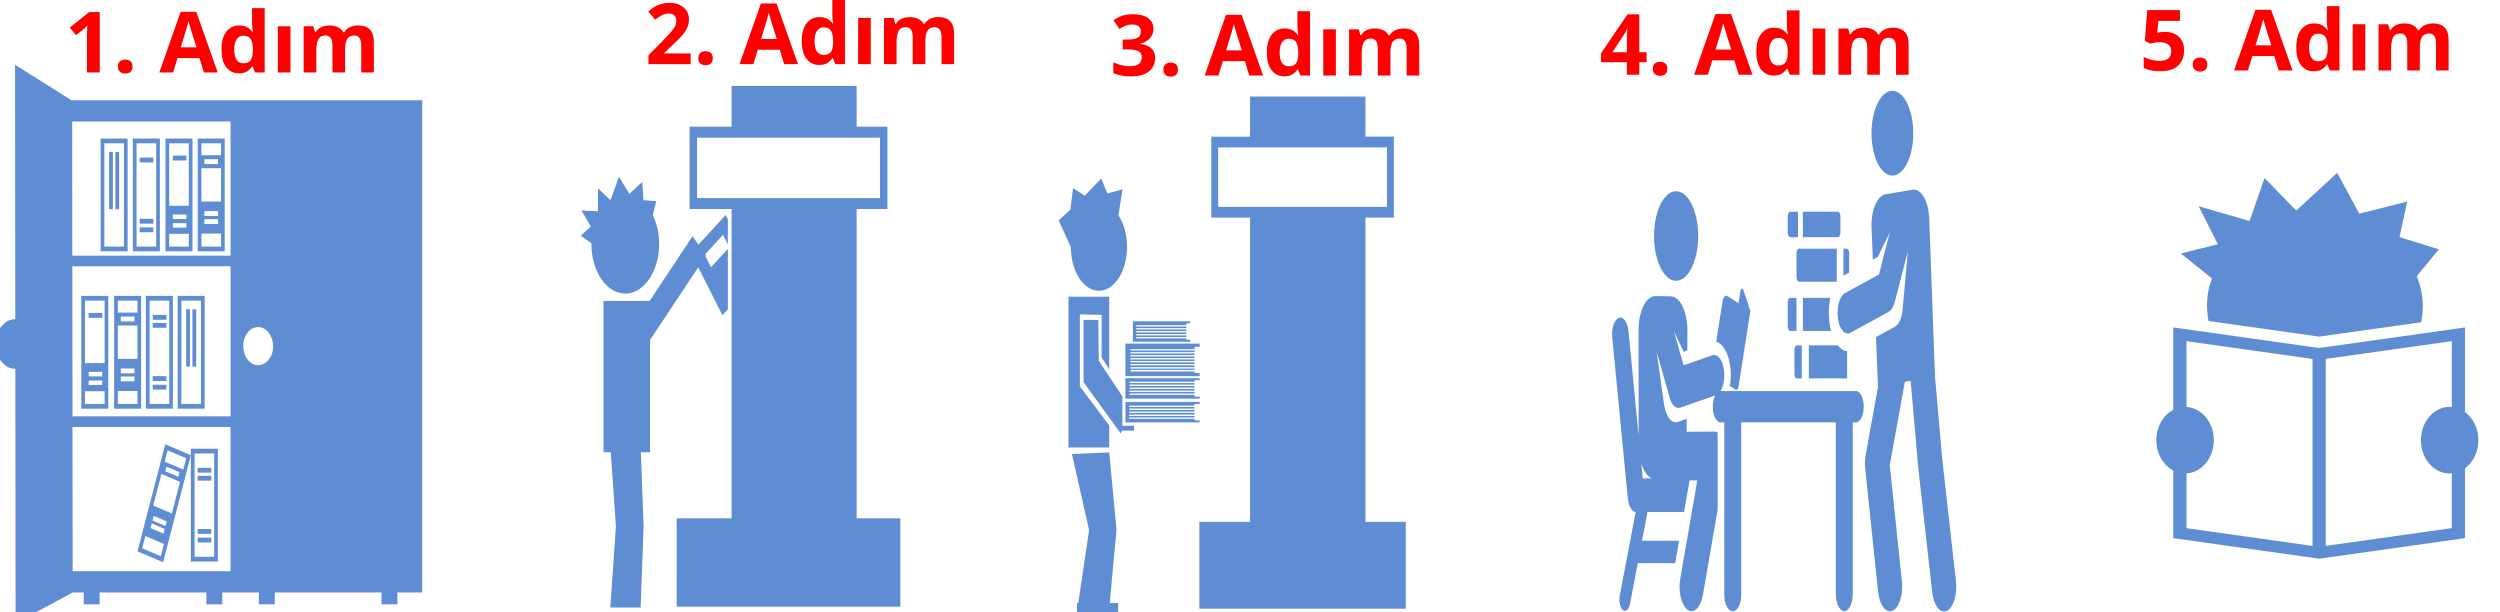
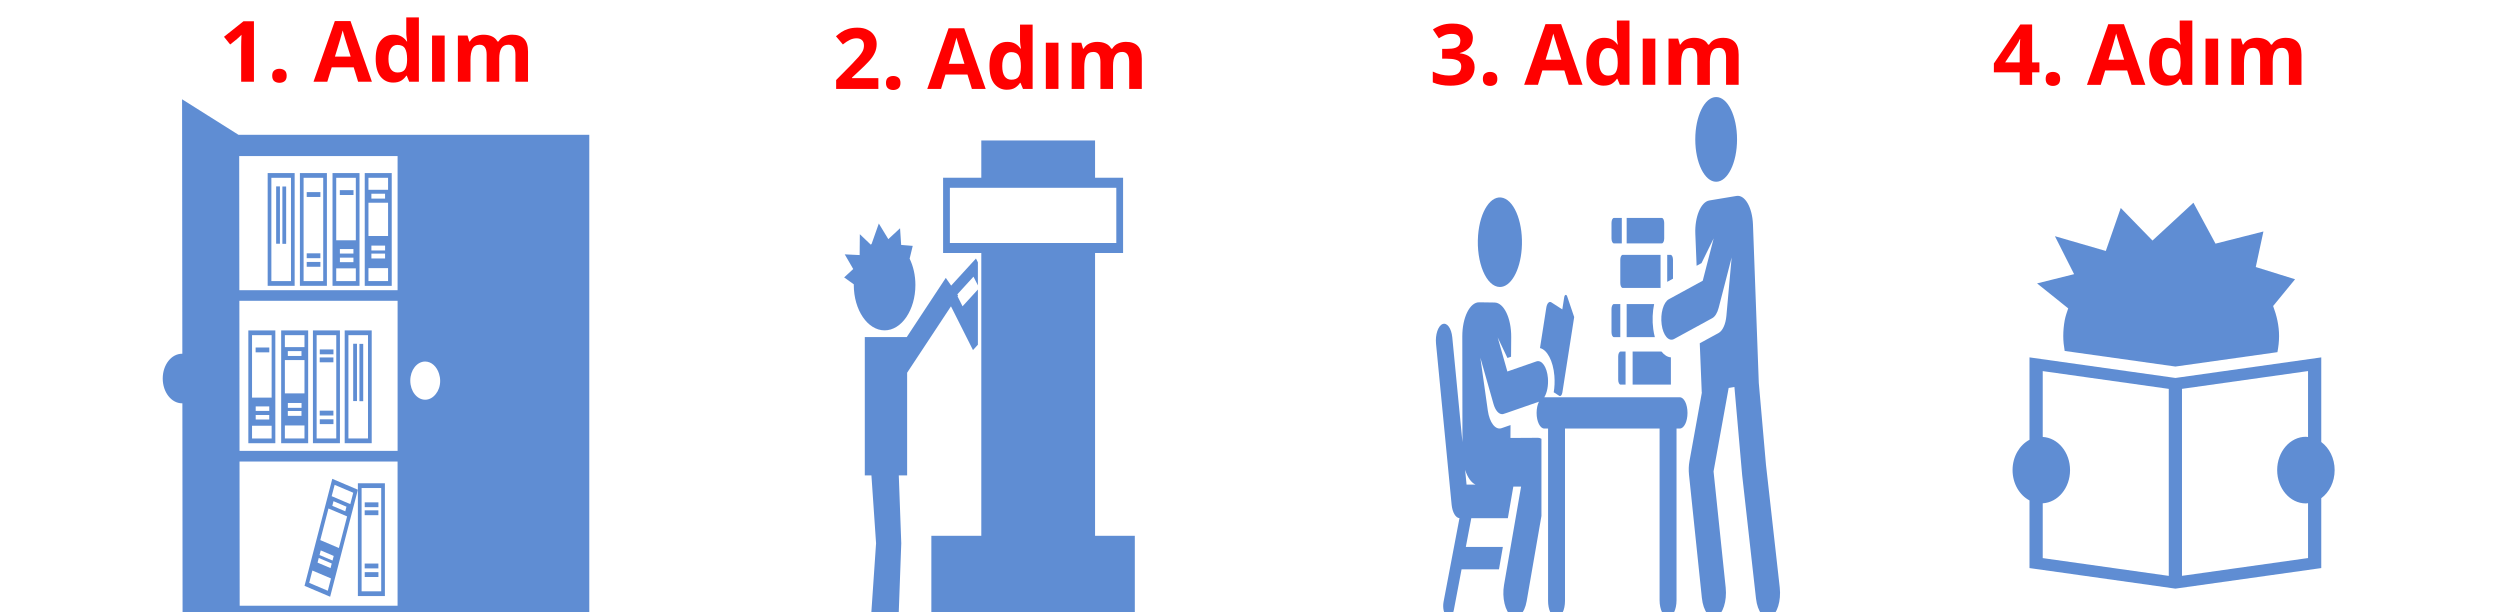
<svg xmlns="http://www.w3.org/2000/svg" fill="#000000" version="1.1" id="Capa_1" width="2431.137" height="594.671" viewBox="0 0 96.914 23.706" xml:space="preserve">
  <defs id="defs65" />
  <g id="g60" transform="translate(9.193308,-0.1989464)">
-     <g id="g58" transform="matrix(0.5297102,0,0,0.6788488,-9.53864,2.709189)" style="fill:#5f8dd3">
+     <g id="g58" transform="matrix(0.5297102,0,0,0.6788488,-3.063547,4.047553)" style="fill:#5f8dd3">
      <path d="M 9.991,10.653 V 4.214 H 8.016 v 6.439 z M 8.287,4.484 h 1.435 v 5.899 H 8.287 Z" id="path2" style="fill:#5f8dd3" />
      <rect x="9.093" y="4.981" width="0.276" height="3.274" id="rect4" style="fill:#5f8dd3" />
      <rect x="8.636" y="4.975" width="0.277" height="3.274" id="rect6" style="fill:#5f8dd3" />
      <path d="M 8.577,19.641 V 13.2 H 6.601 v 6.441 z M 6.872,13.47 h 1.435 v 3.567 H 6.872 Z m 0.268,4.326 v -0.257 h 0.992 v 0.257 z m 0.991,0.234 v 0.257 H 7.14 V 18.03 Z m -1.259,0.613 h 1.435 v 0.728 H 6.872 Z" id="path8" style="fill:#5f8dd3" />
      <rect x="7.134" y="14.175" width="1.001" height="0.277" id="rect10" style="fill:#5f8dd3" />
      <path d="M 10.98,13.199 H 9.004 v 0.955 0.739 4.748 h 1.976 z m -0.27,6.17 H 9.275 v -0.742 h 1.435 z m -0.219,-1.568 v 0.277 h -1 v -0.277 z m -0.997,-0.18 v -0.278 h 1.001 v 0.278 z M 10.71,16.795 H 9.275 V 14.893 H 10.71 Z M 9.491,14.658 V 14.38 h 1 v 0.278 z M 10.71,14.153 H 9.275 V 13.47 h 1.435 z" id="path12" style="fill:#5f8dd3" />
      <path d="m 15.63,13.199 h -1.977 v 6.441 h 1.977 z m -0.271,6.17 H 13.925 V 13.47 h 1.434 z" id="path14" style="fill:#5f8dd3" />
      <rect x="14.732" y="13.968" width="0.277" height="3.273" id="rect16" style="fill:#5f8dd3" />
      <rect x="14.274" y="13.961" width="0.278" height="3.273" id="rect18" style="fill:#5f8dd3" />
      <path d="m 13.304,13.199 h -1.976 v 6.441 h 1.976 z m -0.268,6.17 H 11.6 V 13.47 h 1.436 z" id="path20" style="fill:#5f8dd3" />
      <rect x="11.829" y="14.286" width="1.002" height="0.278" id="rect22" style="fill:#5f8dd3" />
      <rect x="11.825" y="14.743" width="1.002" height="0.277" id="rect24" style="fill:#5f8dd3" />
      <rect x="11.825" y="17.782" width="1.002" height="0.278" id="rect26" style="fill:#5f8dd3" />
      <rect x="11.829" y="18.275" width="1.002" height="0.275" id="rect28" style="fill:#5f8dd3" />
      <path d="m 12.588,28.408 2.03,-6.111 -1.874,-0.623 -0.301,0.907 -0.233,0.701 -1.497,4.504 z m 0.329,-6.39 1.361,0.451 -0.215,0.65 -1.363,-0.454 z m 0.866,1.248 -0.087,0.264 -0.95,-0.315 0.087,-0.264 z m -1.317,0.102 1.363,0.452 -0.6,1.805 -1.362,-0.452 z m -0.566,2.394 0.95,0.316 -0.087,0.262 -0.95,-0.314 z m -0.146,0.431 0.95,0.316 -0.087,0.264 -0.95,-0.315 z m 0.896,1.17 -0.234,0.703 -1.361,-0.451 0.233,-0.704 z" id="path30" style="fill:#5f8dd3" />
      <path d="m 16.595,21.928 h -1.977 v 6.441 h 1.977 z m -0.27,6.17 H 14.89 V 22.2 h 1.435 z" id="path32" style="fill:#5f8dd3" />
      <rect x="15.119" y="23.018" width="1.002" height="0.274" id="rect34" style="fill:#5f8dd3" />
      <rect x="15.116" y="23.473" width="1.002" height="0.277" id="rect36" style="fill:#5f8dd3" />
      <rect x="15.116" y="26.512" width="1.002" height="0.277" id="rect38" style="fill:#5f8dd3" />
      <rect x="15.119" y="27.004" width="1.002" height="0.277" id="rect40" style="fill:#5f8dd3" />
      <path d="m 12.351,4.214 h -1.976 v 6.439 h 1.976 z m -0.27,6.169 H 10.645 V 4.484 h 1.436 z" id="path42" style="fill:#5f8dd3" />
      <rect x="10.874" y="5.301" width="1.001" height="0.277" id="rect44" style="fill:#5f8dd3" />
      <rect x="10.873" y="8.797" width="1" height="0.277" id="rect46" style="fill:#5f8dd3" />
      <rect x="10.874" y="9.289" width="1.001" height="0.276" id="rect48" style="fill:#5f8dd3" />
      <path d="m 14.738,4.214 h -1.976 v 6.439 h 1.976 z m -0.27,6.169 H 13.033 V 9.655 h 1.435 z M 14.293,9.044 V 9.302 H 13.302 V 9.044 Z M 13.301,8.81 V 8.553 h 0.991 V 8.81 Z M 14.468,8.052 H 13.033 V 4.484 h 1.435 z" id="path50" style="fill:#5f8dd3" />
      <rect x="13.296" y="5.189" width="1.002" height="0.278" id="rect52" style="fill:#5f8dd3" />
      <path d="M 17.096,4.214 H 15.12 v 0.955 0.739 4.746 h 1.976 z m -0.269,6.169 H 15.392 V 9.641 h 1.435 z M 16.608,8.814 V 9.091 H 15.607 V 8.814 Z M 15.607,8.635 V 8.357 h 1.002 v 0.277 z m 1.22,-0.826 H 15.392 V 5.907 h 1.435 z M 15.606,5.673 V 5.395 h 1.001 V 5.673 Z M 16.827,5.168 H 15.392 V 4.484 h 1.435 z" id="path54" style="fill:#5f8dd3" />
      <path d="M 18.737,2.028 H 17.524 5.88 L 1.752,0 1.771,14.532 c -0.007,0 -0.012,-10e-4 -0.019,-10e-4 -0.783,-0.001 -1.416,0.632 -1.416,1.414 0,0.782 0.633,1.417 1.416,1.417 0.008,0 0.015,-0.002 0.022,-0.002 L 1.792,31.891 5.97,30.136 h 0.809 v 0.675 h 1.163 v -0.675 h 7.812 v 0.675 h 1.163 v -0.675 h 0.606 1.213 0.858 v 0.675 h 1.164 v -0.675 h 7.812 v 0.675 h 1.164 v -0.675 h 1.819 V 2.028 Z M 17.524,28.922 H 5.968 L 5.957,20.686 h 11.566 v 8.236 z m 0,-8.844 H 5.957 l -0.012,-8.57 h 11.58 v 8.57 z m 0,-9.177 H 5.943 L 5.933,3.242 h 11.591 z m 2.797,5.929 c -0.198,0.201 -0.473,0.327 -0.778,0.327 -0.603,0 -1.09,-0.487 -1.09,-1.091 0,-0.602 0.487,-1.09 1.09,-1.09 0.463,0 0.856,0.292 1.015,0.7 0.053,0.125 0.082,0.262 0.082,0.406 10e-4,0.294 -0.122,0.559 -0.319,0.748 z" id="path56" style="fill:#5f8dd3" />
    </g>
-     <g style="fill:#5f8dd3" id="g396" transform="matrix(0.4489153,0,0,0.6582731,12.62,3.528998)">
+     <g style="fill:#5f8dd3" id="g396" transform="matrix(0.4083806,0,0,0.6018105,22.89171,5.644276)">
      <g id="g377" style="fill:#5f8dd3">
        <g id="g375" style="fill:#5f8dd3">
          <path d="M 25.382,25.467 V 7.25 h 2.66 V 2.401 h -2.66 V 0 H 14.583 V 2.401 H 10.956 V 7.25 h 3.627 v 1.036 4.632 12.549 H 9.842 v 5.2 h 19.314 v -5.2 z M 11.601,6.604 V 3.047 h 15.797 v 3.558 z" id="path355" style="fill:#5f8dd3" />
-           <polygon points="6.399,12.665 3.524,12.665 3.524,21.576 4.153,21.576 4.594,25.949 4.113,30.72 6.73,30.72 6.986,25.949 6.751,21.576 7.543,21.576 7.543,18.584 7.543,14.961 11.704,10.684 13.794,13.503 14.26,13.157 14.26,9.601 12.803,10.682 12.329,10.04 12.38,9.987 12.305,9.914 13.842,8.773 14.26,9.336 14.26,7.851 14.077,7.603 11.723,9.349 11.212,8.852 7.506,12.665 " id="polygon371" style="fill:#5f8dd3" />
+           <polygon points="4.153,21.576 4.594,25.949 4.113,30.72 6.73,30.72 6.986,25.949 6.751,21.576 7.543,21.576 7.543,18.584 7.543,14.961 11.704,10.684 13.794,13.503 14.26,13.157 14.26,9.601 12.803,10.682 12.329,10.04 12.38,9.987 12.305,9.914 13.842,8.773 14.26,9.336 14.26,7.851 14.077,7.603 11.723,9.349 11.212,8.852 7.506,12.665 6.399,12.665 3.524,12.665 3.524,21.576 " id="polygon371" style="fill:#5f8dd3" />
          <path d="M 8.328,9.307 C 8.328,8.674 8.122,8.093 7.78,7.614 L 8.074,6.79 6.976,6.729 6.871,5.654 5.757,6.357 4.855,5.349 4.169,6.667 C 4.142,6.679 4.116,6.696 4.09,6.71 L 3.053,6.038 3.036,7.382 1.621,7.336 2.425,8.282 1.564,8.821 2.483,9.268 c 0,0.013 -0.004,0.025 -0.004,0.039 0,1.615 1.312,2.925 2.925,2.925 1.612,0 2.924,-1.311 2.924,-2.925 z" id="path373" style="fill:#5f8dd3" />
        </g>
      </g>
    </g>
-     <g style="fill:#5f8dd3" id="g457" transform="matrix(0.4323809,0,0,0.6757432,31.84705,3.465543)">
-       <g id="g432" style="fill:#5f8dd3">
-         <g id="g430" style="fill:#5f8dd3">
-           <path d="M 27.505,25.105 V 7.649 h 2.548 V 3.005 h -2.548 v -2.3 H 17.157 V 3.006 H 13.681 V 7.65 h 3.476 v 17.455 h -4.542 v 4.98 H 31.12 v -4.98 H 27.505 Z M 14.3,7.032 V 3.623 h 15.136 v 3.409 z" id="path398" style="fill:#5f8dd3" />
-           <path d="m 3.611,11.848 c 1.391,0 2.518,-1.129 2.518,-2.519 0,-0.711 -0.296,-1.35 -0.77,-1.809 L 5.719,6.023 4.367,6.269 3.813,5.408 2.336,6.392 1.292,5.96 1.045,7.191 0,7.806 1.093,9.346 c 0.01,1.382 1.131,2.502 2.518,2.502 z" id="path414" style="fill:#5f8dd3" />
-           <polygon points="2.727,25.578 1.758,29.761 1.641,29.761 1.641,30.416 5.33,30.416 5.33,29.761 4.573,29.761 5.187,25.578 4.533,21.122 1.189,21.212 " id="polygon416" style="fill:#5f8dd3" />
-           <polygon points="1.898,17.349 1.898,13.201 3.855,13.231 3.848,15.667 4.533,16.357 4.533,12.184 0.879,12.184 0.879,20.837 4.533,20.837 4.533,19.571 1.919,17.351 " id="polygon418" style="fill:#5f8dd3" />
-           <polygon points="2.229,13.516 2.229,17.09 5.562,20.035 5.688,19.87 6.754,19.87 6.754,19.593 5.709,19.593 5.709,17.906 3.591,15.861 3.557,13.524 " id="polygon420" style="fill:#5f8dd3" />
-           <polygon points="12.181,16.478 6.448,16.478 6.448,16.418 6.441,16.418 6.441,16.384 12.181,16.384 12.181,16.308 6.443,16.308 6.443,16.279 6.441,16.279 6.441,16.244 6.443,16.244 6.443,16.23 12.181,16.23 12.181,16.125 6.434,16.125 6.434,16.105 6.43,16.105 6.43,16.071 6.434,16.071 6.434,16.05 12.181,16.05 12.181,15.953 6.428,15.953 6.428,15.878 12.181,15.878 12.181,15.787 6.428,15.787 6.428,15.71 12.181,15.71 12.181,15.615 6.438,15.615 6.438,15.539 12.181,15.539 12.181,15.442 6.434,15.442 6.434,15.367 12.181,15.367 12.181,15.275 6.434,15.275 6.434,15.199 12.181,15.199 12.181,15.061 12.639,15.061 12.639,14.877 5.98,14.877 5.98,15.061 5.983,15.061 5.983,16.56 5.98,16.56 5.98,16.744 12.639,16.744 12.639,16.56 12.181,16.56 " id="polygon422" style="fill:#5f8dd3" />
-           <polygon points="12.181,17.818 6.346,17.818 6.346,17.741 12.181,17.741 12.181,17.65 6.346,17.65 6.346,17.574 12.181,17.574 12.181,17.478 6.356,17.478 6.356,17.453 6.354,17.453 6.354,17.417 6.356,17.417 6.356,17.403 12.181,17.403 12.181,17.306 6.351,17.306 6.351,17.23 12.181,17.23 12.181,17.14 6.351,17.14 6.351,17.064 12.181,17.064 12.181,16.976 12.639,16.976 12.639,16.861 5.98,16.861 5.98,16.976 5.983,16.976 5.983,17.921 5.98,17.921 5.98,18.037 12.639,18.037 12.639,17.921 12.181,17.921 " id="polygon424" style="fill:#5f8dd3" />
-           <polygon points="12.181,19.193 6.312,19.193 6.312,19.117 12.181,19.117 12.181,19.027 6.312,19.027 6.312,18.951 12.181,18.951 12.181,18.853 6.323,18.853 6.323,18.834 6.323,18.8 6.323,18.777 12.181,18.777 12.181,18.681 6.317,18.681 6.317,18.605 12.181,18.605 12.181,18.515 6.317,18.515 6.317,18.439 12.181,18.439 12.181,18.339 12.639,18.339 12.639,18.224 5.98,18.224 5.98,18.339 5.983,18.339 5.983,19.283 5.98,19.283 5.98,19.398 12.639,19.398 12.639,19.283 12.181,19.283 " id="polygon426" style="fill:#5f8dd3" />
-           <polygon points="6.957,14.194 6.957,14.16 11.441,14.16 11.441,14.063 6.958,14.063 6.958,14.031 6.957,14.031 6.957,13.998 6.958,13.998 6.958,13.988 11.441,13.988 11.441,13.896 6.958,13.896 6.958,13.858 6.957,13.858 6.957,13.824 6.958,13.824 6.958,13.821 11.441,13.821 11.441,13.712 11.795,13.712 11.795,13.598 6.65,13.598 6.65,13.712 6.653,13.712 6.653,14.658 6.65,14.658 6.65,14.771 11.795,14.771 11.795,14.658 11.441,14.658 11.441,14.575 6.953,14.575 6.953,14.5 11.441,14.5 11.441,14.409 6.953,14.409 6.953,14.333 11.441,14.333 11.441,14.236 6.963,14.236 6.963,14.194 " id="polygon428" style="fill:#5f8dd3" />
-         </g>
-       </g>
-     </g>
-     <g style="fill:#5f8dd3" id="g581" transform="matrix(0.02605956,0,0,0.05285441,53.30044,0.2816979)">
+     <g style="fill:#5f8dd3" id="g581" transform="matrix(0.02605956,0,0,0.05285441,46.46922,0.5221458)">
      <g id="g463" style="fill:#5f8dd3">
        <g id="g461" style="fill:#5f8dd3">
          <path d="m 195.316,211.233 c -1.162,-1.691 -3.774,-1.311 -4.397,0.652 l -2.834,8.932 -16.398,-5.203 c -3.093,-0.982 -6.397,0.731 -7.379,3.824 l -9.433,29.732 c 10.582,1.239 19.52,9.291 21.406,20.307 0.011,0.064 0.017,0.128 0.028,0.19 0.676,4.141 0.28,8.212 -0.992,11.927 l 8.151,2.586 c 1.984,0.63 4.104,-0.469 4.733,-2.453 l 17.548,-55.305 z" id="path459" style="fill:#5f8dd3" />
        </g>
      </g>
      <g id="g469" style="fill:#5f8dd3">
        <g id="g467" style="fill:#5f8dd3">
          <path d="m 100.201,139.067 c -0.002,0 -0.004,0 -0.006,-0.001 -17.89,-2.73 -34.669,9.546 -37.418,27.507 -3.032,19.846 12.303,37.797 32.497,37.805 16.014,0 29.962,-11.716 32.433,-27.887 2.743,-17.952 -9.596,-34.689 -27.506,-37.424 z" id="path465" style="fill:#5f8dd3" />
        </g>
      </g>
      <g id="g475" style="fill:#5f8dd3">
        <g id="g473" style="fill:#5f8dd3">
          <path d="m 274.801,251.729 c -1.975,0 -3.577,1.602 -3.577,3.577 v 17.111 c 0,1.975 1.602,3.577 3.577,3.577 h 7.389 V 251.73 h -7.389 z" id="path471" style="fill:#5f8dd3" />
        </g>
      </g>
      <g id="g481" style="fill:#5f8dd3">
        <g id="g479" style="fill:#5f8dd3">
          <path d="m 349.618,255.978 c -5.024,-0.15 -9.846,-1.656 -14.003,-4.249 h -42.926 v 24.264 h 56.929 z" id="path477" style="fill:#5f8dd3" />
        </g>
      </g>
      <g id="g487" style="fill:#5f8dd3">
        <g id="g485" style="fill:#5f8dd3">
          <path d="m 323.383,235.234 c -1.707,-6.339 -1.09,-12.752 1.316,-18.349 h -40.876 v 0.001 24.264 h 41.903 c -0.979,-1.84 -1.776,-3.816 -2.343,-5.916 z" id="path483" style="fill:#5f8dd3" />
        </g>
      </g>
      <g id="g493" style="fill:#5f8dd3">
        <g id="g491" style="fill:#5f8dd3">
          <path d="m 264.846,216.886 c -1.975,0 -3.577,1.602 -3.577,3.577 v 17.111 c 0,1.975 1.602,3.577 3.577,3.577 h 9.488 v -24.264 h -9.488 z" id="path489" style="fill:#5f8dd3" />
        </g>
      </g>
      <g id="g499" style="fill:#5f8dd3">
        <g id="g497" style="fill:#5f8dd3">
          <path d="m 277.911,180.801 c -1.975,-10e-4 -3.577,1.6 -3.577,3.577 v 17.111 c 0,1.975 1.602,3.577 3.577,3.577 h 56.324 c 0.006,-0.004 0.011,-0.008 0.017,-0.012 v -24.252 h -56.341 z" id="path495" style="fill:#5f8dd3" />
        </g>
      </g>
      <g id="g505" style="fill:#5f8dd3">
        <g id="g503" style="fill:#5f8dd3">
          <path d="m 352.729,184.378 c 0,-1.975 -1.602,-3.577 -3.577,-3.577 h -5.022 v 19.807 l 8.6,-2.314 v -13.916 z" id="path501" style="fill:#5f8dd3" />
        </g>
      </g>
      <g id="g511" style="fill:#5f8dd3">
        <g id="g509" style="fill:#5f8dd3">
          <path d="m 264.846,153.736 c -1.975,0 -3.577,1.602 -3.577,3.577 v 11.51 c 0,1.976 1.602,3.578 3.577,3.578 h 11.744 v -18.665 z" id="path507" style="fill:#5f8dd3" />
        </g>
      </g>
      <g id="g517" style="fill:#5f8dd3">
        <g id="g515" style="fill:#5f8dd3">
          <path d="m 336.086,153.737 h -52.262 v 18.665 h 52.262 c 1.975,-10e-4 3.577,-1.603 3.577,-3.578 v -11.51 c 0,-1.976 -1.602,-3.577 -3.577,-3.577 z" id="path513" style="fill:#5f8dd3" />
        </g>
      </g>
      <g id="g523" style="fill:#5f8dd3">
        <g id="g521" style="fill:#5f8dd3">
          <circle cx="416.955" cy="96.127" r="31.072" id="circle519" style="fill:#5f8dd3" />
        </g>
      </g>
      <g id="g529" style="fill:#5f8dd3">
        <g id="g527" style="fill:#5f8dd3">
          <path d="M 511.546,424.807 491.061,334.769 480.385,274.752 471.7,158.399 c -1.029,-12.517 -12.01,-21.829 -24.526,-20.801 l -40.416,3.322 c -12.517,1.029 -21.829,12.01 -20.801,24.526 l 1.922,23.381 7.298,-1.964 18.052,-18.129 -16.241,31.045 -50.448,13.581 c -8.053,2.168 -12.826,10.453 -10.657,18.506 2.17,8.062 10.464,12.822 18.506,10.657 l 56.839,-15.3 c 4.072,-1.096 7.499,-3.845 9.455,-7.582 l 19.307,-36.906 -7.837,42.906 c -1.133,6.199 -5.735,10.891 -11.437,12.436 -7.918,2.126 -2.276,0.609 -28.164,7.578 l 2.965,36.07 0.217,-0.018 -18.471,50.359 c -1.173,3.197 -1.421,6.661 -0.715,9.994 l 19.138,90.366 c 2.073,9.788 11.687,16.047 21.481,13.974 9.791,-2.074 16.046,-11.692 13.973,-21.482 l -18.058,-85.268 22.453,-61.216 8.573,-0.705 c 0.122,0.684 11.368,63.979 11.522,64.653 l 20.58,90.459 c 2.222,9.761 11.934,15.87 21.689,13.649 9.757,-2.214 15.868,-11.925 13.647,-21.683 z" id="path525" style="fill:#5f8dd3" />
        </g>
      </g>
      <g id="g535" style="fill:#5f8dd3">
        <g id="g533" style="fill:#5f8dd3">
          <path d="m 362.837,285.26 c -9.847,0 -195.847,0 -201.53,0 -0.008,0 -0.015,0.001 -0.022,0.001 4.091,-3.272 6.33,-8.609 5.382,-14.137 -1.387,-8.099 -9.078,-13.542 -17.178,-12.154 l -43.138,7.388 -14.388,-24.984 14.504,15.068 5.371,-0.92 0.227,-14.445 c 0.218,-13.841 -10.899,-25.21 -24.736,-25.309 0,0 -21.665,-0.156 -22.92,-0.165 -13.855,-0.1 -25.134,11.137 -25.095,24.985 l 0.213,77.621 -15.122,-76.928 c -1.313,-6.675 -7.78,-11.024 -14.462,-9.71 -6.675,1.312 -11.021,7.786 -9.71,14.461 l 23.189,117.969 c 1.109,5.642 5.968,9.736 11.678,9.924 L 11.424,435.32 c -1.631,4.23 0.477,8.983 4.707,10.615 4.235,1.633 8.986,-0.478 10.616,-4.707 l 11.485,-29.78 h 55.649 l 5.777,-16.423 h -55.09 l 8.131,-21.083 h 54.379 l 8.131,-23.137 11.56,-0.034 -25.376,72.129 c -3.272,9.302 1.616,19.497 10.917,22.769 9.317,3.276 19.501,-1.628 22.77,-10.917 l 21.964,-62.431 V 315.72 c -1.618,-0.477 -3.313,-0.732 -5.04,-0.732 -0.017,0 -0.035,0 -0.051,0 l -41.006,0.12 0.106,-9.466 c -11.045,1.891 -6.488,1.111 -13.316,2.281 -9.16,1.569 -17.914,-4.135 -20.445,-12.854 L 66.18,256.228 85.745,290.202 c 2.686,4.664 7.635,7.455 12.891,7.455 1.806,0 -2.166,0.588 54.69,-9.15 -2.147,2.084 -3.485,4.996 -3.485,8.225 0,6.434 5.253,11.47 11.47,11.47 h 5.578 v 126.41 c 0,5.838 4.236,12.082 13.119,12.082 6.674,0 12.082,-5.41 12.082,-12.082 V 308.201 c 5.29,0 135.269,0 140.712,0 v 125.892 c 0,6.959 5.642,12.601 12.601,12.601 6.959,0 12.601,-5.642 12.601,-12.601 V 308.201 h 4.837 c 6.334,0 11.47,-5.136 11.47,-11.47 -10e-4,-6.335 -5.139,-11.471 -11.474,-11.471 z m -317.196,64.052 -2.13,-10.833 c 3.692,5.754 9.255,9.43 15.476,10.833 z" id="path531" style="fill:#5f8dd3" />
        </g>
      </g>
    </g>
-     <g style="fill:#5f8dd3" id="g600" transform="matrix(0.5261246,0,0,0.4658162,72.19215,6.896874)">
+     <g style="fill:#5f8dd3" id="g600" transform="matrix(0.5261246,0,0,0.4658162,66.61902,8.057378)">
      <g id="g589" style="fill:#5f8dd3">
        <g id="g587" style="fill:#5f8dd3">
          <path d="M 26.939,19.915 V 12.872 L 16.192,14.584 5.441,12.871 v 6.857 c -0.734,0.436 -1.248,1.399 -1.248,2.524 0,1.126 0.514,2.089 1.248,2.524 v 5.63 l 10.751,1.711 10.747,-1.711 v -5.814 c 0.593,-0.493 0.986,-1.354 0.986,-2.34 0,-0.984 -0.393,-1.844 -0.986,-2.337 z M 15.703,31.055 6.416,29.576 v -4.56 c 1.12,-0.074 2.013,-1.275 2.013,-2.763 0,-1.485 -0.893,-2.688 -2.013,-2.761 v -5.478 l 9.287,1.479 z M 25.964,15.977 v 3.522 c -0.054,-0.004 -0.104,-0.021 -0.156,-0.021 -1.17,0 -2.118,1.244 -2.118,2.774 0,1.532 0.948,2.774 2.118,2.774 0.054,0 0.104,-0.016 0.156,-0.021 v 4.567 l -9.287,1.479 v -15.56 l 9.287,-1.48 z" id="path583" style="fill:#5f8dd3" />
          <path d="m 8.293,8.794 c -0.099,0.322 -0.2,0.65 -0.258,0.992 -0.068,0.427 -0.106,0.865 -0.106,1.312 0,0.422 0.042,0.834 0.104,1.238 l 8.159,1.298 7.517,-1.197 c 0.074,-0.436 0.121,-0.882 0.121,-1.339 0,-0.88 -0.176,-1.709 -0.438,-2.5 L 25.008,6.37 22.113,5.353 22.677,2.395 19.146,3.406 17.519,0 14.503,3.148 12.166,0.438 11.064,4.015 7.314,2.786 8.727,5.946 5.999,6.715 Z" id="path585" style="fill:#5f8dd3" />
        </g>
      </g>
    </g>
-     <g aria-label="1. Adım" id="text656" style="font-weight:bold;font-size:3.281px;-inkscape-font-specification:'sans-serif, Bold';stroke-width:0.132;fill:#ff0000">
+     <g aria-label="1. Adım" id="text656" style="font-weight:bold;font-size:3.281px;-inkscape-font-specification:'sans-serif, Bold';fill:#ff0000;stroke-width:0.132" transform="translate(5.977321,0.3583862)">
      <path d="M -5.327,3.009 H -5.822 V 1.654 q 0,-0.085 0.003,-0.223 0.007,-0.138 0.01,-0.243 -0.016,0.02 -0.072,0.072 -0.052,0.049 -0.098,0.089 L -6.249,1.565 -6.488,1.267 -5.734,0.666 h 0.407 z" id="path1399" style="fill:#ff0000" />
      <path d="m -4.619,2.779 q 0,-0.151 0.082,-0.21 0.082,-0.062 0.2,-0.062 0.115,0 0.197,0.062 0.082,0.059 0.082,0.21 0,0.144 -0.082,0.21 -0.082,0.062 -0.197,0.062 -0.118,0 -0.2,-0.062 -0.082,-0.066 -0.082,-0.21 z" id="path1401" style="fill:#ff0000" />
      <path d="M -1.289,3.009 -1.459,2.451 h -0.853 l -0.171,0.558 h -0.535 l 0.827,-2.352 h 0.607 l 0.83,2.352 z m -0.459,-1.519 q -0.016,-0.056 -0.043,-0.141 -0.026,-0.085 -0.052,-0.174 -0.026,-0.089 -0.043,-0.154 -0.016,0.066 -0.046,0.164 -0.026,0.095 -0.052,0.184 -0.023,0.085 -0.036,0.121 l -0.167,0.545 h 0.61 z" id="path1403" style="fill:#ff0000" />
      <path d="m 0.069,3.042 q -0.299,0 -0.489,-0.233 -0.187,-0.236 -0.187,-0.692 0,-0.459 0.19,-0.695 0.19,-0.236 0.499,-0.236 0.194,0 0.318,0.075 0.125,0.075 0.197,0.187 h 0.016 Q 0.604,1.395 0.591,1.296 0.578,1.195 0.578,1.09 V 0.515 H 1.067 V 3.009 H 0.693 L 0.598,2.776 H 0.578 Q 0.506,2.887 0.384,2.966 0.263,3.042 0.069,3.042 Z M 0.24,2.651 q 0.203,0 0.285,-0.118 0.082,-0.121 0.085,-0.361 v -0.052 q 0,-0.262 -0.082,-0.4 -0.079,-0.138 -0.295,-0.138 -0.161,0 -0.253,0.141 -0.092,0.138 -0.092,0.4 0,0.262 0.092,0.397 0.092,0.131 0.259,0.131 z" id="path1405" style="fill:#ff0000" />
      <path d="M 2.067,3.009 H 1.578 V 1.218 h 0.489 z" id="path1407" style="fill:#ff0000" />
-       <path d="m 4.682,1.185 q 0.305,0 0.459,0.157 0.157,0.154 0.157,0.499 v 1.168 H 4.81 V 1.962 q 0,-0.387 -0.269,-0.387 -0.194,0 -0.276,0.138 -0.082,0.138 -0.082,0.397 V 3.009 H 3.694 V 1.962 q 0,-0.387 -0.269,-0.387 -0.203,0 -0.282,0.154 -0.075,0.151 -0.075,0.436 V 3.009 H 2.579 V 1.218 h 0.374 l 0.066,0.23 h 0.026 q 0.082,-0.138 0.223,-0.2 0.144,-0.062 0.299,-0.062 0.197,0 0.335,0.066 0.138,0.062 0.21,0.197 h 0.043 Q 4.236,1.309 4.38,1.247 4.528,1.185 4.682,1.185 Z" id="path1409" style="fill:#ff0000" />
+       <path d="m 4.682,1.185 q 0.305,0 0.459,0.157 0.157,0.154 0.157,0.499 v 1.168 H 4.81 V 1.962 q 0,-0.387 -0.269,-0.387 -0.194,0 -0.276,0.138 -0.082,0.138 -0.082,0.397 V 3.009 H 3.694 V 1.962 q 0,-0.387 -0.269,-0.387 -0.203,0 -0.282,0.154 Q 3.068,1.88 3.068,2.166 V 3.009 H 2.579 V 1.218 h 0.374 l 0.066,0.23 h 0.026 q 0.082,-0.138 0.223,-0.2 0.144,-0.062 0.299,-0.062 0.197,0 0.335,0.066 0.138,0.062 0.21,0.197 h 0.043 Q 4.236,1.309 4.38,1.247 4.528,1.185 4.682,1.185 Z" id="path1409" style="fill:#ff0000" />
    </g>
-     <g aria-label="2. Adım" id="text656-5" style="font-weight:bold;font-size:3.281px;-inkscape-font-specification:'sans-serif, Bold';stroke-width:0.132;fill:#ff0000">
+     <g aria-label="2. Adım" id="text656-5" style="font-weight:bold;font-size:3.281px;-inkscape-font-specification:'sans-serif, Bold';fill:#ff0000;stroke-width:0.132" transform="translate(7.276132,0.960423)">
      <path d="M 17.581,2.685 H 15.944 V 2.341 l 0.587,-0.594 q 0.177,-0.184 0.285,-0.305 0.108,-0.125 0.157,-0.223 0.049,-0.102 0.049,-0.217 0,-0.141 -0.079,-0.21 -0.075,-0.069 -0.207,-0.069 -0.135,0 -0.262,0.062 -0.128,0.062 -0.269,0.177 L 15.937,0.645 q 0.102,-0.089 0.213,-0.164 0.115,-0.075 0.262,-0.121 0.151,-0.049 0.361,-0.049 0.23,0 0.394,0.085 0.167,0.082 0.256,0.226 0.092,0.141 0.092,0.321 0,0.194 -0.079,0.354 -0.075,0.161 -0.223,0.318 -0.144,0.157 -0.351,0.348 l -0.302,0.282 v 0.023 h 1.02 z" id="path1412" style="fill:#ff0000" />
      <path d="m 17.876,2.456 q 0,-0.151 0.082,-0.21 0.082,-0.062 0.2,-0.062 0.115,0 0.197,0.062 0.082,0.059 0.082,0.21 0,0.144 -0.082,0.21 -0.082,0.062 -0.197,0.062 -0.118,0 -0.2,-0.062 -0.082,-0.066 -0.082,-0.21 z" id="path1414" style="fill:#ff0000" />
      <path d="M 21.206,2.685 21.035,2.128 h -0.853 l -0.171,0.558 h -0.535 l 0.827,-2.352 h 0.607 L 21.741,2.685 Z M 20.747,1.167 q -0.016,-0.056 -0.043,-0.141 -0.026,-0.085 -0.052,-0.174 -0.026,-0.089 -0.043,-0.154 -0.016,0.066 -0.046,0.164 -0.026,0.095 -0.052,0.184 -0.023,0.085 -0.036,0.121 l -0.167,0.545 h 0.61 z" id="path1416" style="fill:#ff0000" />
-       <path d="m 22.564,2.718 q -0.299,0 -0.489,-0.233 -0.187,-0.236 -0.187,-0.692 0,-0.459 0.19,-0.695 0.19,-0.236 0.499,-0.236 0.194,0 0.318,0.075 0.125,0.075 0.197,0.187 h 0.016 q -0.01,-0.052 -0.023,-0.151 -0.013,-0.102 -0.013,-0.207 V 0.192 h 0.489 V 2.685 h -0.374 l -0.095,-0.233 h -0.02 q -0.072,0.112 -0.194,0.19 -0.121,0.075 -0.315,0.075 z m 0.171,-0.39 q 0.203,0 0.285,-0.118 0.082,-0.121 0.085,-0.361 v -0.052 q 0,-0.262 -0.082,-0.4 -0.079,-0.138 -0.295,-0.138 -0.161,0 -0.253,0.141 -0.092,0.138 -0.092,0.4 0,0.262 0.092,0.397 0.092,0.131 0.259,0.131 z" id="path1418" style="fill:#ff0000" />
+       <path d="m 22.564,2.718 q -0.299,0 -0.489,-0.233 -0.187,-0.236 -0.187,-0.692 0,-0.459 0.19,-0.695 0.19,-0.236 0.499,-0.236 0.194,0 0.318,0.075 0.125,0.075 0.197,0.187 h 0.016 q -0.01,-0.052 -0.023,-0.151 -0.013,-0.102 -0.013,-0.207 V 0.192 H 23.561 V 2.685 h -0.374 l -0.095,-0.233 h -0.02 q -0.072,0.112 -0.194,0.19 -0.121,0.075 -0.315,0.075 z m 0.171,-0.39 q 0.203,0 0.285,-0.118 0.082,-0.121 0.085,-0.361 v -0.052 q 0,-0.262 -0.082,-0.4 -0.079,-0.138 -0.295,-0.138 -0.161,0 -0.253,0.141 -0.092,0.138 -0.092,0.4 0,0.262 0.092,0.397 0.092,0.131 0.259,0.131 z" id="path1418" style="fill:#ff0000" />
      <path d="M 24.562,2.685 H 24.073 V 0.894 h 0.489 z" id="path1420" style="fill:#ff0000" />
      <path d="m 27.177,0.861 q 0.305,0 0.459,0.157 0.157,0.154 0.157,0.499 V 2.685 H 27.305 V 1.639 q 0,-0.387 -0.269,-0.387 -0.194,0 -0.276,0.138 -0.082,0.138 -0.082,0.397 V 2.685 H 26.189 V 1.639 q 0,-0.387 -0.269,-0.387 -0.203,0 -0.282,0.154 -0.075,0.151 -0.075,0.436 V 2.685 H 25.074 V 0.894 h 0.374 l 0.066,0.23 h 0.026 q 0.082,-0.138 0.223,-0.2 0.144,-0.062 0.299,-0.062 0.197,0 0.335,0.066 0.138,0.062 0.21,0.197 h 0.043 Q 26.73,0.986 26.875,0.924 27.022,0.861 27.177,0.861 Z" id="path1422" style="fill:#ff0000" />
    </g>
-     <g aria-label="3. Adım" id="text656-56" style="font-weight:bold;font-size:3.281px;-inkscape-font-specification:'sans-serif, Bold';stroke-width:0.132;fill:#ff0000">
+     <g aria-label="3. Adım" id="text656-56" style="font-weight:bold;font-size:3.281px;-inkscape-font-specification:'sans-serif, Bold';fill:#ff0000;stroke-width:0.132" transform="translate(12.38386,0.3615268)">
      <path d="m 35.519,1.309 q 0,0.243 -0.148,0.387 -0.144,0.144 -0.358,0.197 v 0.01 q 0.282,0.033 0.426,0.171 0.148,0.138 0.148,0.371 0,0.203 -0.102,0.367 -0.098,0.161 -0.308,0.256 -0.207,0.092 -0.535,0.092 -0.381,0 -0.676,-0.128 v -0.42 q 0.151,0.075 0.315,0.115 0.167,0.039 0.308,0.039 0.266,0 0.371,-0.092 0.108,-0.092 0.108,-0.259 0,-0.098 -0.049,-0.164 -0.049,-0.069 -0.174,-0.102 -0.121,-0.036 -0.341,-0.036 H 34.329 V 1.732 h 0.18 q 0.217,0 0.328,-0.039 0.115,-0.043 0.154,-0.112 0.043,-0.072 0.043,-0.164 0,-0.125 -0.079,-0.194 -0.075,-0.072 -0.256,-0.072 -0.167,0 -0.292,0.059 -0.121,0.056 -0.207,0.112 L 33.971,0.981 q 0.138,-0.098 0.321,-0.164 0.187,-0.066 0.443,-0.066 0.361,0 0.571,0.148 0.213,0.144 0.213,0.41 z" id="path1425" style="fill:#ff0000" />
      <path d="m 35.907,2.897 q 0,-0.151 0.082,-0.21 0.082,-0.062 0.2,-0.062 0.115,0 0.197,0.062 0.082,0.059 0.082,0.21 0,0.144 -0.082,0.21 -0.082,0.062 -0.197,0.062 -0.118,0 -0.2,-0.062 -0.082,-0.066 -0.082,-0.21 z" id="path1427" style="fill:#ff0000" />
      <path d="M 39.236,3.126 39.066,2.568 H 38.213 L 38.042,3.126 H 37.507 L 38.334,0.774 h 0.607 L 39.771,3.126 Z M 38.777,1.607 q -0.016,-0.056 -0.043,-0.141 -0.026,-0.085 -0.052,-0.174 -0.026,-0.089 -0.043,-0.154 -0.016,0.066 -0.046,0.164 -0.026,0.095 -0.052,0.184 -0.023,0.085 -0.036,0.121 l -0.167,0.545 h 0.61 z" id="path1429" style="fill:#ff0000" />
      <path d="m 40.594,3.159 q -0.299,0 -0.489,-0.233 -0.187,-0.236 -0.187,-0.692 0,-0.459 0.19,-0.695 0.19,-0.236 0.499,-0.236 0.194,0 0.318,0.075 0.125,0.075 0.197,0.187 h 0.016 q -0.01,-0.052 -0.023,-0.151 -0.013,-0.102 -0.013,-0.207 V 0.633 h 0.489 V 3.126 h -0.374 l -0.095,-0.233 h -0.02 q -0.072,0.112 -0.194,0.19 -0.121,0.075 -0.315,0.075 z m 0.171,-0.39 q 0.203,0 0.285,-0.118 0.082,-0.121 0.085,-0.361 v -0.052 q 0,-0.262 -0.082,-0.4 -0.079,-0.138 -0.295,-0.138 -0.161,0 -0.253,0.141 -0.092,0.138 -0.092,0.4 0,0.262 0.092,0.397 0.092,0.131 0.259,0.131 z" id="path1431" style="fill:#ff0000" />
      <path d="M 42.592,3.126 H 42.104 V 1.335 h 0.489 z" id="path1433" style="fill:#ff0000" />
-       <path d="m 45.207,1.302 q 0.305,0 0.459,0.157 0.157,0.154 0.157,0.499 V 3.126 H 45.335 V 2.08 q 0,-0.387 -0.269,-0.387 -0.194,0 -0.276,0.138 -0.082,0.138 -0.082,0.397 V 3.126 H 44.219 V 2.08 q 0,-0.387 -0.269,-0.387 -0.203,0 -0.282,0.154 -0.075,0.151 -0.075,0.436 V 3.126 H 43.104 V 1.335 h 0.374 l 0.066,0.23 h 0.026 q 0.082,-0.138 0.223,-0.2 0.144,-0.062 0.299,-0.062 0.197,0 0.335,0.066 0.138,0.062 0.21,0.197 h 0.043 q 0.082,-0.138 0.226,-0.2 0.148,-0.062 0.302,-0.062 z" id="path1435" style="fill:#ff0000" />
+       <path d="m 45.207,1.302 q 0.305,0 0.459,0.157 0.157,0.154 0.157,0.499 V 3.126 H 45.335 V 2.08 q 0,-0.387 -0.269,-0.387 -0.194,0 -0.276,0.138 -0.082,0.138 -0.082,0.397 v 0.899 h -0.489 V 2.08 q 0,-0.387 -0.269,-0.387 -0.203,0 -0.282,0.154 -0.075,0.151 -0.075,0.436 V 3.126 H 43.104 V 1.335 h 0.374 l 0.066,0.23 h 0.026 q 0.082,-0.138 0.223,-0.2 0.144,-0.062 0.299,-0.062 0.197,0 0.335,0.066 0.138,0.062 0.21,0.197 h 0.043 q 0.082,-0.138 0.226,-0.2 0.148,-0.062 0.302,-0.062 z" id="path1435" style="fill:#ff0000" />
    </g>
-     <g aria-label="4. Adım" id="text656-9" style="font-weight:bold;font-size:3.281px;-inkscape-font-specification:'sans-serif, Bold';stroke-width:0.132;fill:#ff0000">
+     <g aria-label="4. Adım" id="text656-9" style="font-weight:bold;font-size:3.281px;-inkscape-font-specification:'sans-serif, Bold';fill:#ff0000;stroke-width:0.132" transform="translate(15.2288,0.3921128)">
      <path d="M 54.637,2.61 H 54.355 V 3.096 H 53.873 V 2.61 H 52.872 V 2.266 l 1.027,-1.512 h 0.456 V 2.226 h 0.282 z M 53.873,1.829 q 0,-0.075 0.003,-0.184 0.003,-0.108 0.007,-0.2 0.007,-0.095 0.01,-0.125 h -0.013 q -0.03,0.066 -0.062,0.128 -0.033,0.062 -0.079,0.128 l -0.43,0.65 h 0.564 z" id="path1438" style="fill:#ff0000" />
      <path d="m 54.88,2.866 q 0,-0.151 0.082,-0.21 0.082,-0.062 0.2,-0.062 0.115,0 0.197,0.062 0.082,0.059 0.082,0.21 0,0.144 -0.082,0.21 -0.082,0.062 -0.197,0.062 -0.118,0 -0.2,-0.062 -0.082,-0.066 -0.082,-0.21 z" id="path1440" style="fill:#ff0000" />
-       <path d="M 58.21,3.096 58.039,2.538 h -0.853 l -0.171,0.558 h -0.535 l 0.827,-2.352 h 0.607 L 58.744,3.096 Z M 57.75,1.577 q -0.016,-0.056 -0.043,-0.141 -0.026,-0.085 -0.052,-0.174 -0.026,-0.089 -0.043,-0.154 -0.016,0.066 -0.046,0.164 -0.026,0.095 -0.052,0.184 -0.023,0.085 -0.036,0.121 l -0.167,0.545 h 0.61 z" id="path1442" style="fill:#ff0000" />
+       <path d="M 58.21,3.096 58.039,2.538 h -0.853 l -0.171,0.558 h -0.535 l 0.827,-2.352 h 0.607 L 58.744,3.096 Z M 57.75,1.577 Q 57.734,1.521 57.708,1.436 57.681,1.35 57.655,1.262 57.629,1.173 57.613,1.108 q -0.016,0.066 -0.046,0.164 -0.026,0.095 -0.052,0.184 -0.023,0.085 -0.036,0.121 l -0.167,0.545 h 0.61 z" id="path1442" style="fill:#ff0000" />
      <path d="m 59.568,3.128 q -0.299,0 -0.489,-0.233 -0.187,-0.236 -0.187,-0.692 0,-0.459 0.19,-0.695 0.19,-0.236 0.499,-0.236 0.194,0 0.318,0.075 0.125,0.075 0.197,0.187 h 0.016 q -0.01,-0.052 -0.023,-0.151 -0.013,-0.102 -0.013,-0.207 V 0.602 h 0.489 V 3.096 h -0.374 l -0.095,-0.233 h -0.02 q -0.072,0.112 -0.194,0.19 -0.121,0.075 -0.315,0.075 z m 0.171,-0.39 q 0.203,0 0.285,-0.118 0.082,-0.121 0.085,-0.361 v -0.052 q 0,-0.262 -0.082,-0.4 -0.079,-0.138 -0.295,-0.138 -0.161,0 -0.253,0.141 -0.092,0.138 -0.092,0.4 0,0.262 0.092,0.397 0.092,0.131 0.259,0.131 z" id="path1444" style="fill:#ff0000" />
      <path d="M 61.566,3.096 H 61.077 V 1.304 h 0.489 z" id="path1446" style="fill:#ff0000" />
      <path d="m 64.18,1.272 q 0.305,0 0.459,0.157 0.157,0.154 0.157,0.499 V 3.096 H 64.308 V 2.049 q 0,-0.387 -0.269,-0.387 -0.194,0 -0.276,0.138 -0.082,0.138 -0.082,0.397 V 3.096 H 63.193 V 2.049 q 0,-0.387 -0.269,-0.387 -0.203,0 -0.282,0.154 -0.075,0.151 -0.075,0.436 V 3.096 H 62.077 V 1.304 h 0.374 l 0.066,0.23 h 0.026 q 0.082,-0.138 0.223,-0.2 0.144,-0.062 0.299,-0.062 0.197,0 0.335,0.066 0.138,0.062 0.21,0.197 h 0.043 q 0.082,-0.138 0.226,-0.2 0.148,-0.062 0.302,-0.062 z" id="path1448" style="fill:#ff0000" />
    </g>
-     <g aria-label="5. Adım" id="text656-2" style="font-weight:bold;font-size:3.281px;-inkscape-font-specification:'sans-serif, Bold';stroke-width:0.132;fill:#ff0000">
-       <path d="m 74.734,1.434 q 0.213,0 0.381,0.082 0.167,0.082 0.262,0.239 0.098,0.157 0.098,0.39 0,0.381 -0.236,0.6 -0.236,0.217 -0.699,0.217 -0.184,0 -0.348,-0.033 -0.161,-0.033 -0.282,-0.095 V 2.409 q 0.121,0.062 0.292,0.108 0.171,0.043 0.321,0.043 0.22,0 0.335,-0.089 0.118,-0.092 0.118,-0.282 0,-0.354 -0.469,-0.354 -0.092,0 -0.19,0.02 -0.098,0.016 -0.164,0.033 l -0.197,-0.105 0.089,-1.194 h 1.27 v 0.42 h -0.837 l -0.043,0.459 q 0.056,-0.01 0.118,-0.02 0.066,-0.013 0.18,-0.013 z" id="path1451" style="fill:#ff0000" />
-       <path d="m 75.813,2.701 q 0,-0.151 0.082,-0.21 0.082,-0.062 0.2,-0.062 0.115,0 0.197,0.062 0.082,0.059 0.082,0.21 0,0.144 -0.082,0.21 -0.082,0.062 -0.197,0.062 -0.118,0 -0.2,-0.062 Q 75.813,2.845 75.813,2.701 Z" id="path1453" style="fill:#ff0000" />
-       <path d="M 79.143,2.93 78.972,2.373 h -0.853 l -0.171,0.558 h -0.535 l 0.827,-2.352 h 0.607 L 79.678,2.93 Z M 78.683,1.411 q -0.016,-0.056 -0.043,-0.141 -0.026,-0.085 -0.052,-0.174 -0.026,-0.089 -0.043,-0.154 -0.016,0.066 -0.046,0.164 -0.026,0.095 -0.052,0.184 -0.023,0.085 -0.036,0.121 l -0.167,0.545 h 0.61 z" id="path1455" style="fill:#ff0000" />
-       <path d="m 80.501,2.963 q -0.299,0 -0.489,-0.233 -0.187,-0.236 -0.187,-0.692 0,-0.459 0.19,-0.695 0.19,-0.236 0.499,-0.236 0.194,0 0.318,0.075 0.125,0.075 0.197,0.187 h 0.016 q -0.01,-0.052 -0.023,-0.151 -0.013,-0.102 -0.013,-0.207 V 0.437 h 0.489 V 2.93 h -0.374 l -0.095,-0.233 h -0.02 q -0.072,0.112 -0.194,0.19 -0.121,0.075 -0.315,0.075 z m 0.171,-0.39 q 0.203,0 0.285,-0.118 0.082,-0.121 0.085,-0.361 v -0.052 q 0,-0.262 -0.082,-0.4 -0.079,-0.138 -0.295,-0.138 -0.161,0 -0.253,0.141 -0.092,0.138 -0.092,0.4 0,0.262 0.092,0.397 0.092,0.131 0.259,0.131 z" id="path1457" style="fill:#ff0000" />
-       <path d="M 82.499,2.93 H 82.01 V 1.139 h 0.489 z" id="path1459" style="fill:#ff0000" />
-       <path d="m 85.113,1.106 q 0.305,0 0.459,0.157 0.157,0.154 0.157,0.499 V 2.93 H 85.241 V 1.884 q 0,-0.387 -0.269,-0.387 -0.194,0 -0.276,0.138 -0.082,0.138 -0.082,0.397 V 2.93 H 84.126 V 1.884 q 0,-0.387 -0.269,-0.387 -0.203,0 -0.282,0.154 -0.075,0.151 -0.075,0.436 V 2.93 H 83.011 V 1.139 h 0.374 l 0.066,0.23 h 0.026 q 0.082,-0.138 0.223,-0.2 0.144,-0.062 0.299,-0.062 0.197,0 0.335,0.066 0.138,0.062 0.21,0.197 h 0.043 q 0.082,-0.138 0.226,-0.2 0.148,-0.062 0.302,-0.062 z" id="path1461" style="fill:#ff0000" />
-     </g>
  </g>
</svg>
